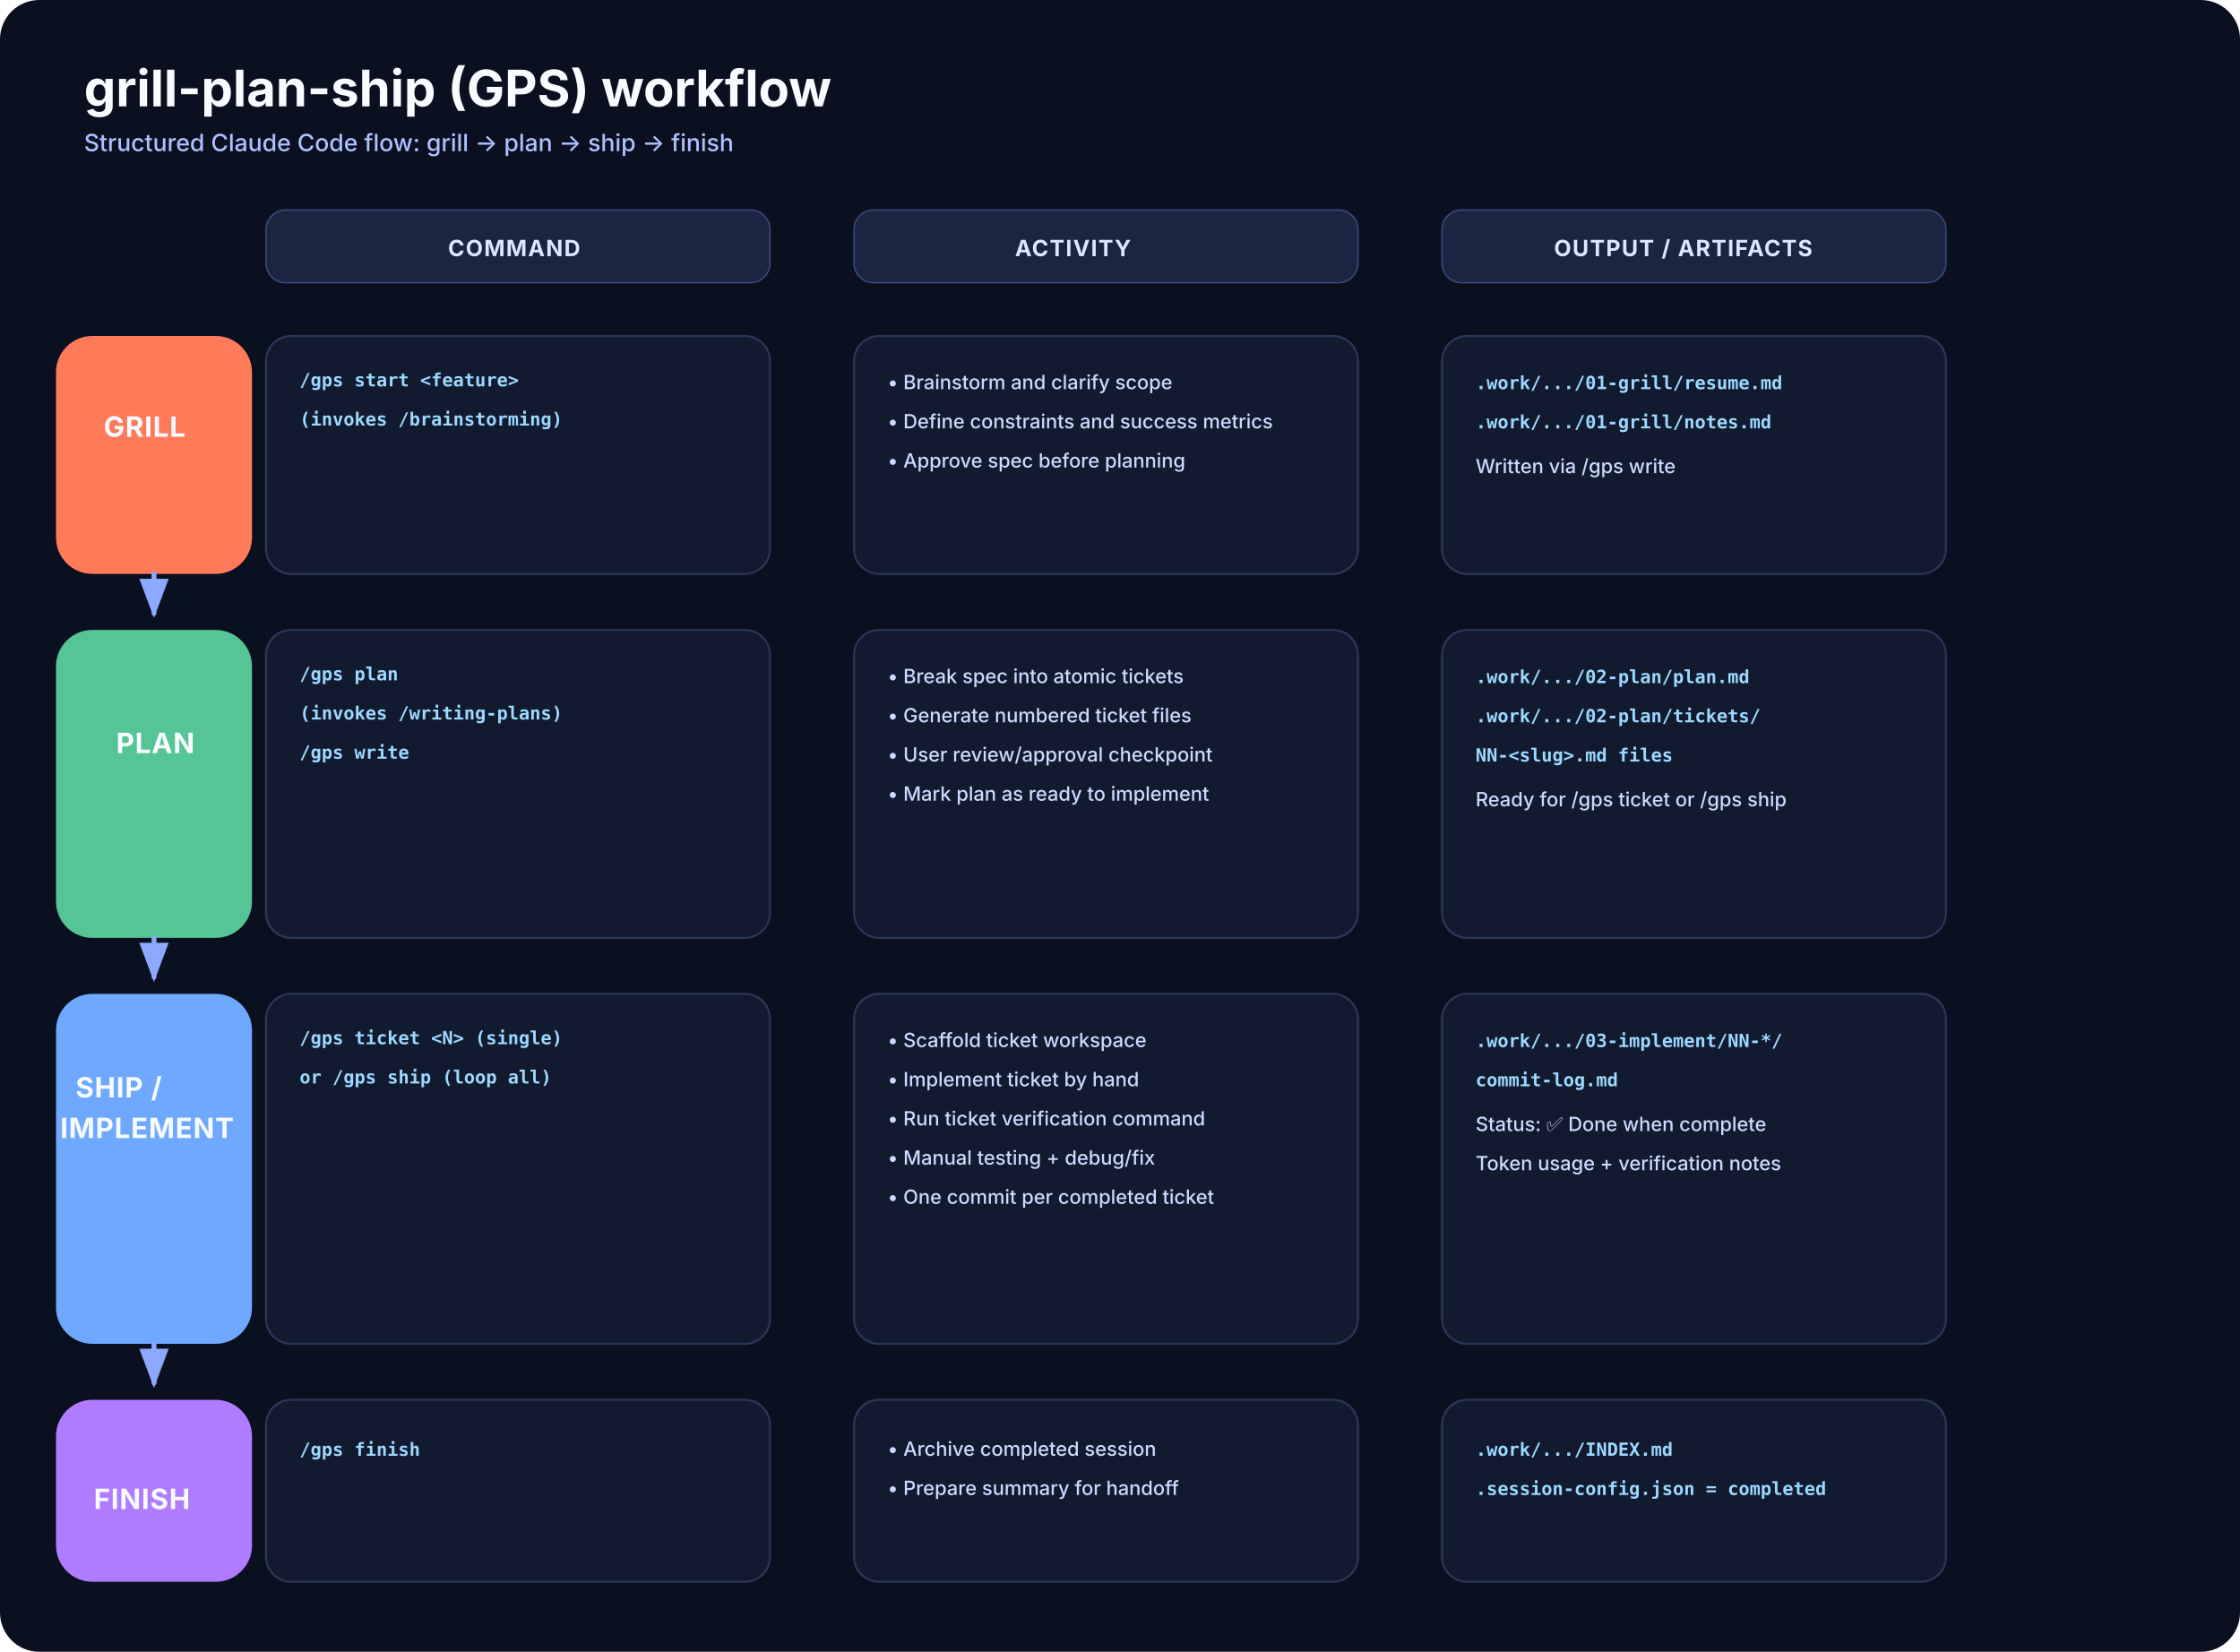
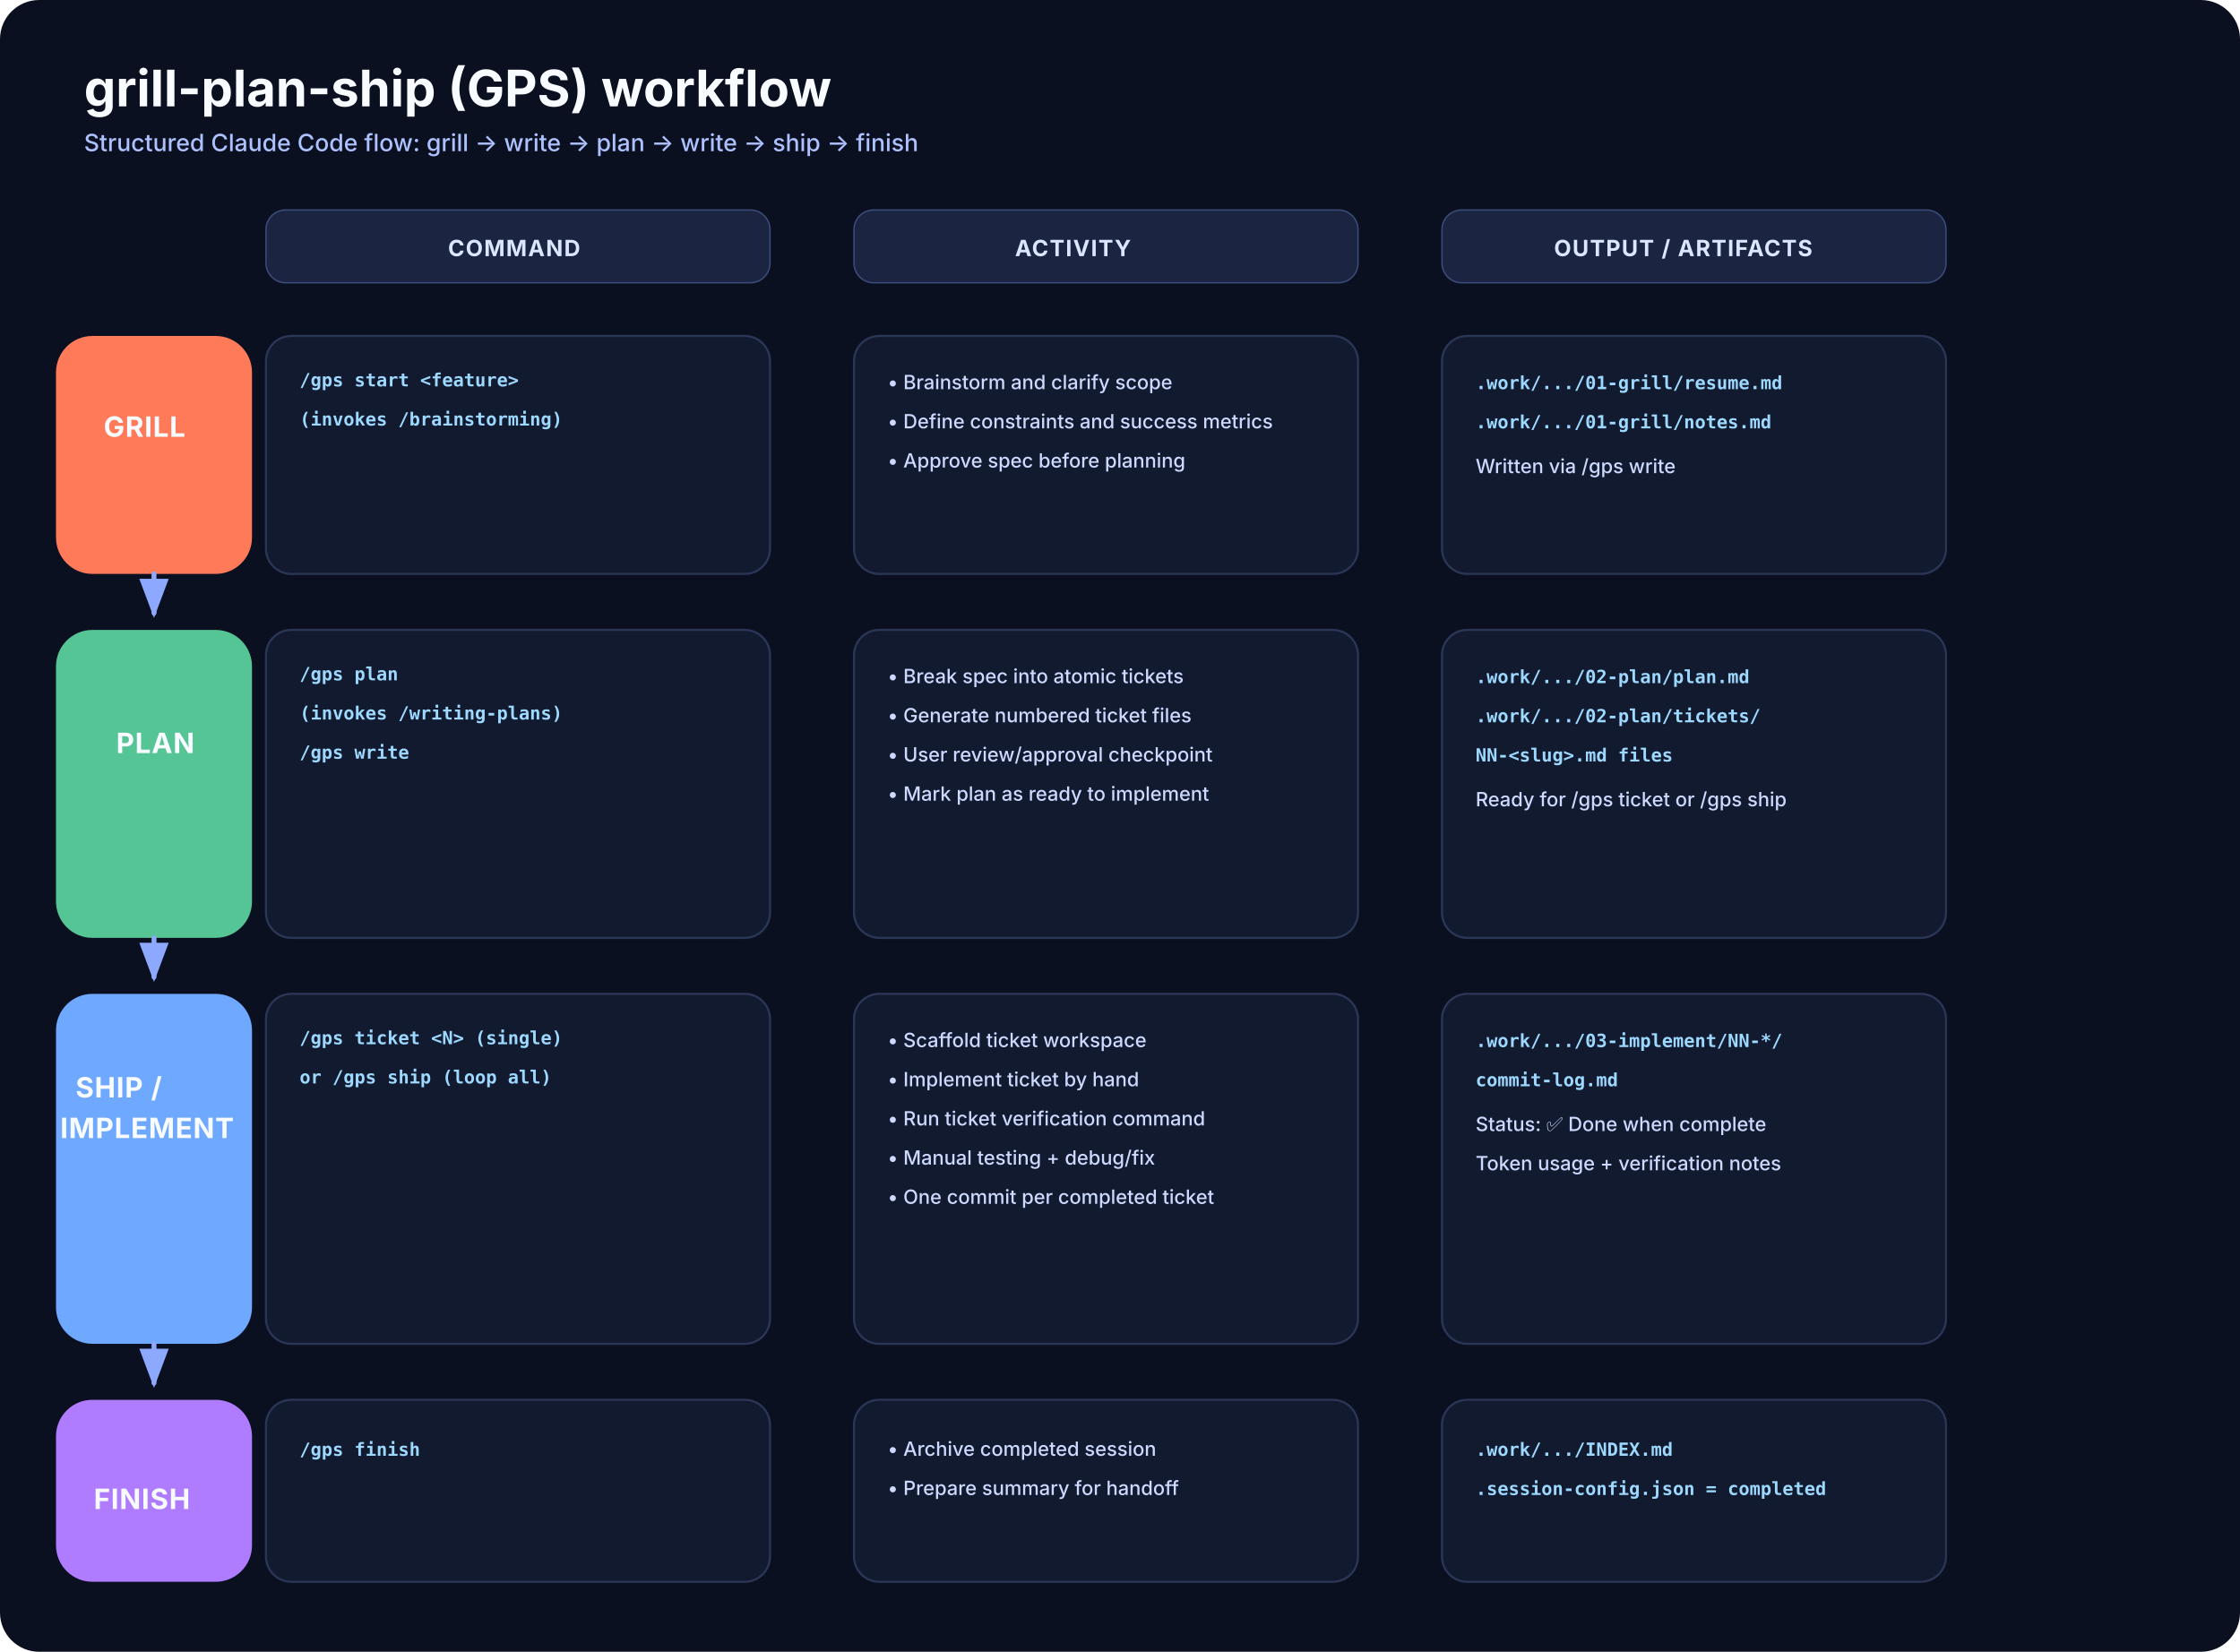
<svg xmlns="http://www.w3.org/2000/svg" viewBox="0 0 1600 1180" role="img" aria-labelledby="title desc">
  <defs>
    <style>
      .bg { fill: #0b1020; }
      .panel { fill: #121a2f; stroke: #2b3657; stroke-width: 1.5; }
      .header { fill: #1b2542; stroke: #3b4b7a; stroke-width: 1; }
      .phase { font: 700 20px "Inter", "Segoe UI", Arial, sans-serif; fill: #f8fbff; letter-spacing: 0.5px; }
      .h1 { font: 700 36px "Inter", "Segoe UI", Arial, sans-serif; fill: #f8fbff; }
      .sub { font: 500 17px "Inter", "Segoe UI", Arial, sans-serif; fill: #adc1ff; }
      .colTitle { font: 700 16px "Inter", "Segoe UI", Arial, sans-serif; fill: #dbe7ff; letter-spacing: 0.8px; }
      .cardTitle { font: 700 15px "Inter", "Segoe UI", Arial, sans-serif; fill: #e9efff; }
      .text { font: 500 14px "Inter", "Segoe UI", Arial, sans-serif; fill: #ced9ff; }
      .mono { font: 600 13px "JetBrains Mono", "Consolas", monospace; fill: #9dd8ff; }
      .arrow { stroke: #8da8ff; stroke-width: 3.5; fill: none; stroke-linecap: round; stroke-linejoin: round; }
    </style>
    <marker id="arrowhead" markerWidth="10" markerHeight="10" refX="7" refY="3" orient="auto">
      <path d="M0,0 L0,6 L8,3 z" fill="#8da8ff" />
    </marker>
  </defs>
  <rect class="bg" x="0" y="0" width="1600" height="1180" rx="28" />
  <text class="h1" x="60" y="76">grill-plan-ship (GPS) workflow</text>
-   <text class="sub" x="60" y="108">Structured Claude Code flow: grill → plan → ship → finish</text>
+   <text class="sub" x="60" y="108">Structured Claude Code flow: grill → write → plan → write → ship → finish</text>
  <rect class="header" x="190" y="150" width="360" height="52" rx="14" />
  <rect class="header" x="610" y="150" width="360" height="52" rx="14" />
  <rect class="header" x="1030" y="150" width="360" height="52" rx="14" />
  <text class="colTitle" x="320" y="183">COMMAND</text>
  <text class="colTitle" x="725" y="183">ACTIVITY</text>
  <text class="colTitle" x="1110" y="183">OUTPUT / ARTIFACTS</text>
  <g id="phase-grill">
    <rect x="40" y="240" width="140" height="170" rx="26" fill="#ff7a59" />
    <text class="phase" x="74" y="312">GRILL</text>
    <rect class="panel" x="190" y="240" width="360" height="170" rx="18" />
    <text class="mono" x="214" y="276">/gps start &lt;feature&gt;</text>
    <text class="mono" x="214" y="304">(invokes /brainstorming)</text>
    <rect class="panel" x="610" y="240" width="360" height="170" rx="18" />
    <text class="text" x="634" y="278">• Brainstorm and clarify scope</text>
    <text class="text" x="634" y="306">• Define constraints and success metrics</text>
    <text class="text" x="634" y="334">• Approve spec before planning</text>
    <rect class="panel" x="1030" y="240" width="360" height="170" rx="18" />
    <text class="mono" x="1054" y="278">.work/.../01-grill/resume.md</text>
    <text class="mono" x="1054" y="306">.work/.../01-grill/notes.md</text>
    <text class="text" x="1054" y="338">Written via /gps write</text>
  </g>
  <g id="phase-plan">
    <rect x="40" y="450" width="140" height="220" rx="26" fill="#56c596" />
    <text class="phase" x="83" y="538">PLAN</text>
    <rect class="panel" x="190" y="450" width="360" height="220" rx="18" />
    <text class="mono" x="214" y="486">/gps plan</text>
    <text class="mono" x="214" y="514">(invokes /writing-plans)</text>
    <text class="mono" x="214" y="542">/gps write</text>
    <rect class="panel" x="610" y="450" width="360" height="220" rx="18" />
    <text class="text" x="634" y="488">• Break spec into atomic tickets</text>
    <text class="text" x="634" y="516">• Generate numbered ticket files</text>
    <text class="text" x="634" y="544">• User review/approval checkpoint</text>
    <text class="text" x="634" y="572">• Mark plan as ready to implement</text>
    <rect class="panel" x="1030" y="450" width="360" height="220" rx="18" />
    <text class="mono" x="1054" y="488">.work/.../02-plan/plan.md</text>
    <text class="mono" x="1054" y="516">.work/.../02-plan/tickets/</text>
    <text class="mono" x="1054" y="544">NN-&lt;slug&gt;.md files</text>
    <text class="text" x="1054" y="576">Ready for /gps ticket or /gps ship</text>
  </g>
  <g id="phase-ship">
    <rect x="40" y="710" width="140" height="250" rx="26" fill="#6ea8ff" />
    <text class="phase" x="54" y="784">SHIP /</text>
    <text class="phase" x="43" y="813">IMPLEMENT</text>
    <rect class="panel" x="190" y="710" width="360" height="250" rx="18" />
    <text class="mono" x="214" y="746">/gps ticket &lt;N&gt; (single)</text>
    <text class="mono" x="214" y="774">or /gps ship (loop all)</text>
    <rect class="panel" x="610" y="710" width="360" height="250" rx="18" />
    <text class="text" x="634" y="748">• Scaffold ticket workspace</text>
    <text class="text" x="634" y="776">• Implement ticket by hand</text>
    <text class="text" x="634" y="804">• Run ticket verification command</text>
    <text class="text" x="634" y="832">• Manual testing + debug/fix</text>
    <text class="text" x="634" y="860">• One commit per completed ticket</text>
    <rect class="panel" x="1030" y="710" width="360" height="250" rx="18" />
    <text class="mono" x="1054" y="748">.work/.../03-implement/NN-*/</text>
    <text class="mono" x="1054" y="776">commit-log.md</text>
    <text class="text" x="1054" y="808">Status: ✅ Done when complete</text>
    <text class="text" x="1054" y="836">Token usage + verification notes</text>
  </g>
  <g id="phase-finish">
    <rect x="40" y="1000" width="140" height="130" rx="26" fill="#b07cff" />
    <text class="phase" x="67" y="1078">FINISH</text>
    <rect class="panel" x="190" y="1000" width="360" height="130" rx="18" />
    <text class="mono" x="214" y="1040">/gps finish</text>
    <rect class="panel" x="610" y="1000" width="360" height="130" rx="18" />
    <text class="text" x="634" y="1040">• Archive completed session</text>
    <text class="text" x="634" y="1068">• Prepare summary for handoff</text>
    <rect class="panel" x="1030" y="1000" width="360" height="130" rx="18" />
    <text class="mono" x="1054" y="1040">.work/.../INDEX.md</text>
    <text class="mono" x="1054" y="1068">.session-config.json = completed</text>
  </g>
  <path class="arrow" marker-end="url(#arrowhead)" d="M110,410 L110,438" />
  <path class="arrow" marker-end="url(#arrowhead)" d="M110,670 L110,698" />
  <path class="arrow" marker-end="url(#arrowhead)" d="M110,960 L110,988" />
</svg>
